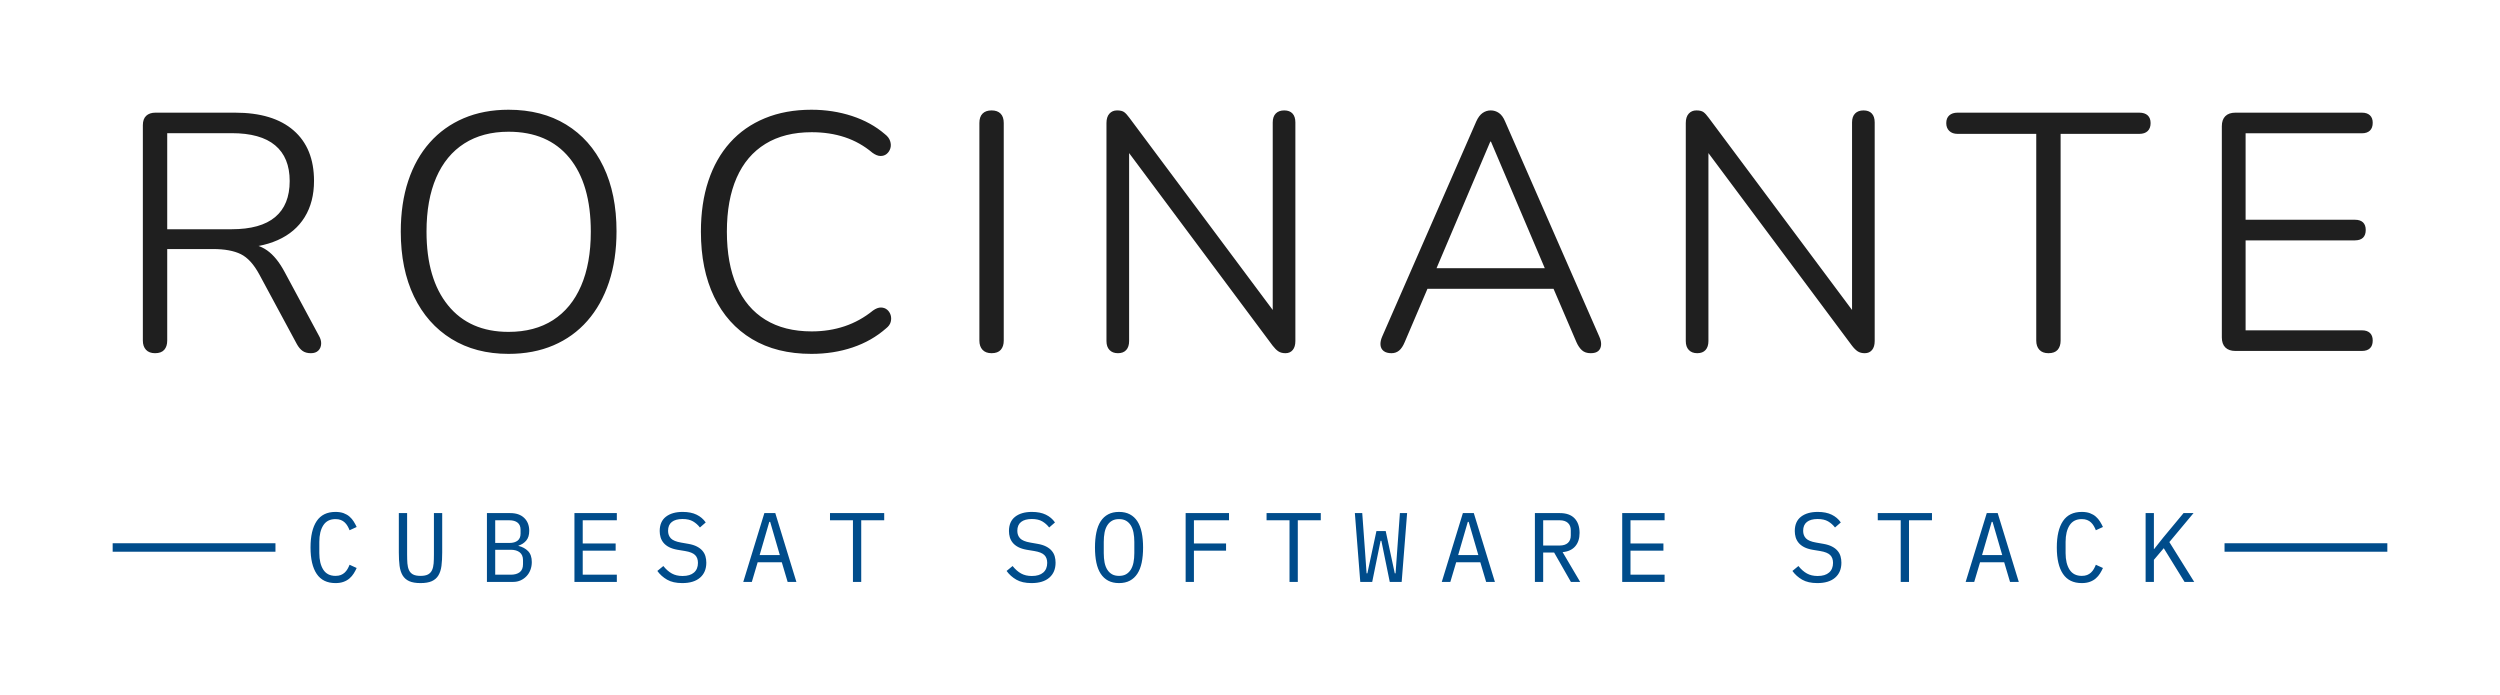
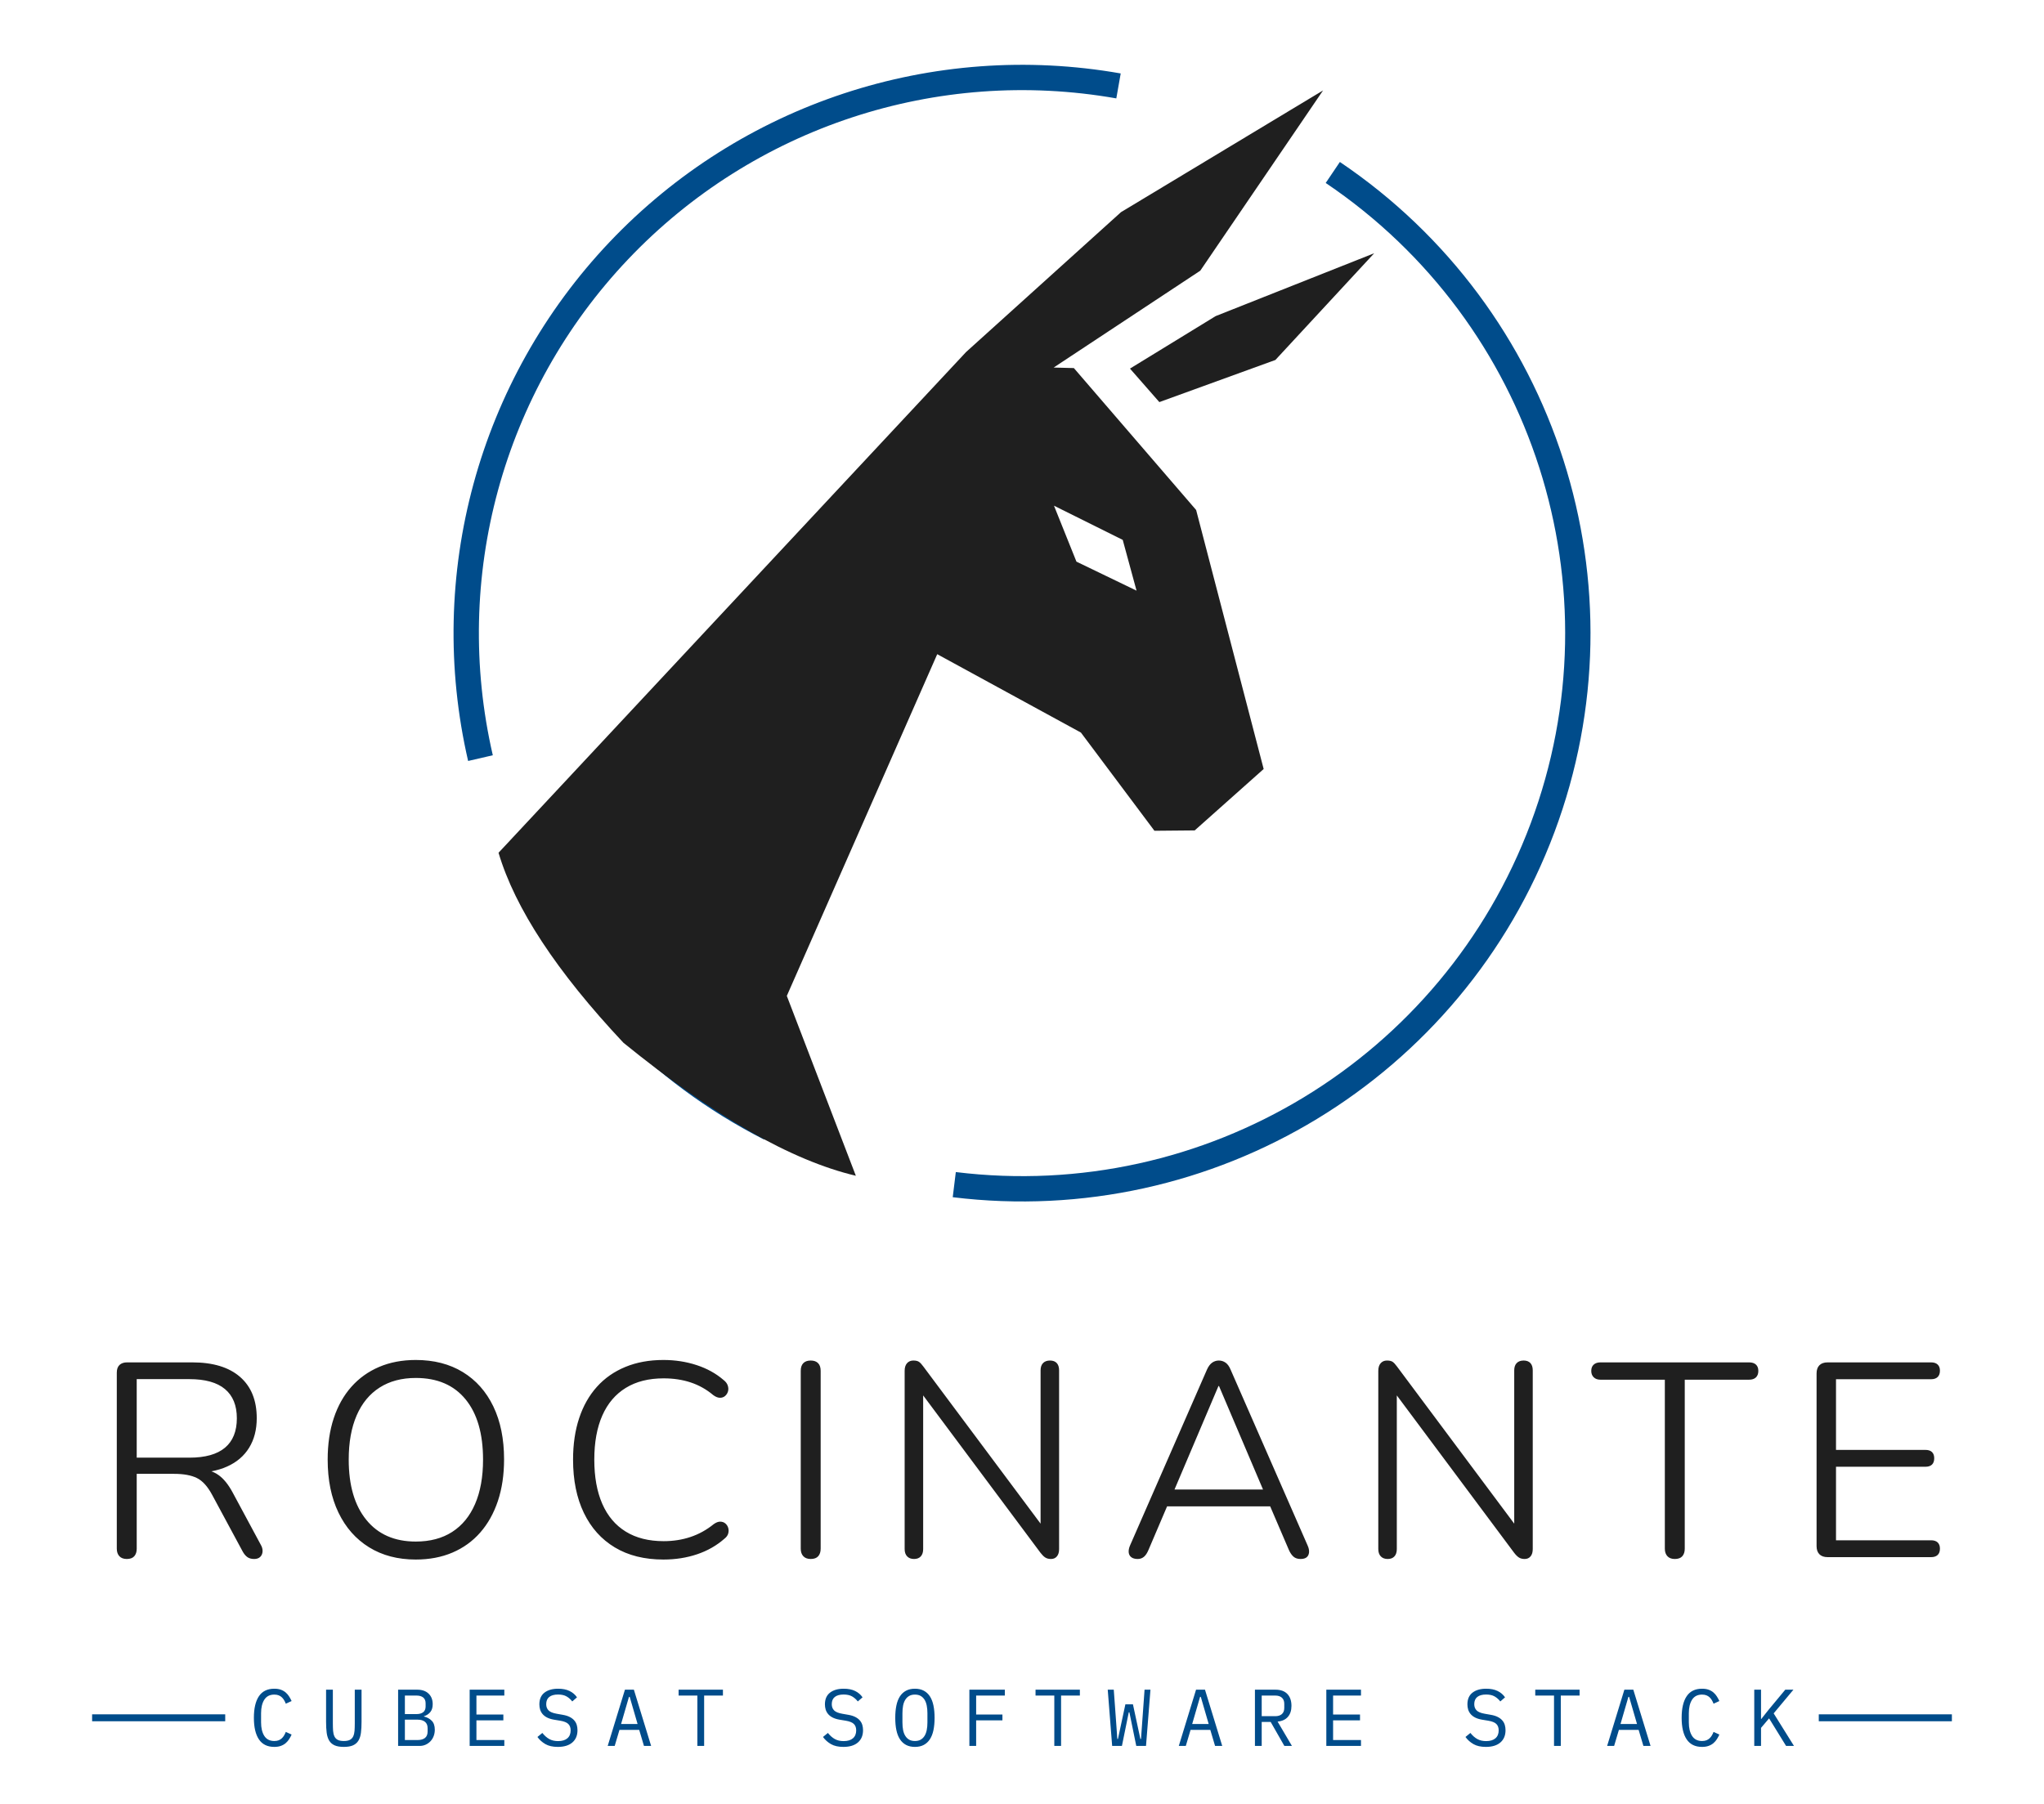
- <svg xmlns="http://www.w3.org/2000/svg" viewBox="0 0 887.6 246.6" role="img" aria-labelledby="title desc">
-   <g transform="translate(443.8 124.6)">
+ <svg xmlns="http://www.w3.org/2000/svg" viewBox="0 0 887.6 783.35" role="img" aria-labelledby="title desc">
+   <g id="symbol">
+     <path id="ring" d="M578.76 74.91 A241.35 241.35 0 0 1 414.39 514.55 M334.23 490.04 A241.35 241.35 0 0 1 225.06 377 M208.64 329.29 A241.35 241.35 0 0 1 485.71 37.32" fill="none" stroke="#004C8B" stroke-width="11" />
+     <path id="head" fill-rule="evenodd" fill="#1F1F1F" d="M216.49 370.4L419.52 152.9L486.79 92.15L574.54 39.27L521.22 117.57L457.54 159.65L466.32 159.87L519.42 221.52L548.74 334.02L518.8 360.69L501.31 360.85L469.39 318.2L406.99 284.15L341.67 432.57L371.65 510.7C343.59 504.07 309.95 484.81 270.71 452.91C241.73 422.05 223.65 394.54 216.49 370.4Z M457.69 219.65L487.54 234.5L493.54 256.55L467.44 243.95Z" />
+     <path id="ear" fill="#1F1F1F" d="M490.69 160.1L527.89 137.3L596.74 110L553.84 156.35L503.44 174.65Z" />
+   </g>
+   <g transform="translate(443.8 676.35)">
    <g id="wordmark">
      <path id="word" fill="#1F1F1F" transform="translate(-403.8 0)" d="M15.05 0.8Q12.97 0.8 11.84 -0.4Q10.72 -1.6 10.72 -3.68V-80.16Q10.72 -82.36 11.9 -83.48Q13.09 -84.6 15.17 -84.6H43.46Q56.99 -84.6 64.24 -78.29Q71.49 -71.98 71.49 -60.37Q71.49 -52.89 68.18 -47.52Q64.88 -42.15 58.6 -39.35Q52.31 -36.54 43.46 -36.54L44.7 -38.11H46.71Q51.39 -38.11 54.82 -35.71Q58.24 -33.31 61.08 -27.99L73.2 -5.46Q74.1 -3.95 74.02 -2.49Q73.94 -1.03 73 -0.11Q72.06 0.8 70.38 0.8Q68.55 0.8 67.4 -0.03Q66.26 -0.86 65.4 -2.42L52.11 -27.08Q49.17 -32.56 45.49 -34.37Q41.81 -36.18 35.61 -36.18H19.37V-3.68Q19.37 -1.6 18.31 -0.4Q17.25 0.8 15.05 0.8ZM19.37 -43.21H42.23Q52.54 -43.21 57.69 -47.53Q62.85 -51.85 62.85 -60.33Q62.85 -68.68 57.69 -73Q52.54 -77.32 42.23 -77.32H19.37ZM140.55 1.04Q128.86 1.04 120.27 -4.28Q111.67 -9.6 106.98 -19.34Q102.29 -29.08 102.29 -42.36Q102.29 -52.4 104.94 -60.38Q107.59 -68.36 112.58 -73.98Q117.56 -79.6 124.63 -82.62Q131.71 -85.64 140.55 -85.64Q152.37 -85.64 160.98 -80.38Q169.59 -75.12 174.24 -65.44Q178.89 -55.76 178.89 -42.48Q178.89 -32.44 176.21 -24.4Q173.52 -16.36 168.53 -10.68Q163.55 -5 156.47 -1.98Q149.4 1.04 140.55 1.04ZM140.55 -6.77Q149.84 -6.77 156.35 -10.95Q162.87 -15.14 166.31 -23.11Q169.76 -31.08 169.76 -42.36Q169.76 -59.26 162.17 -68.54Q154.58 -77.83 140.55 -77.83Q131.39 -77.83 124.86 -73.67Q118.32 -69.5 114.87 -61.55Q111.43 -53.6 111.43 -42.36Q111.43 -25.58 119.08 -16.18Q126.73 -6.77 140.55 -6.77ZM248.09 1.04Q235.75 1.04 226.99 -4.22Q218.23 -9.48 213.54 -19.22Q208.85 -28.96 208.85 -42.36Q208.85 -52.4 211.5 -60.38Q214.15 -68.36 219.2 -73.98Q224.24 -79.6 231.56 -82.62Q238.87 -85.64 248.09 -85.64Q255.7 -85.64 262.49 -83.42Q269.28 -81.19 274.16 -76.98Q275.59 -75.89 276.03 -74.53Q276.48 -73.16 276.12 -71.96Q275.76 -70.76 274.84 -69.98Q273.93 -69.21 272.61 -69.22Q271.29 -69.24 269.74 -70.37Q265.32 -74.1 259.94 -75.88Q254.57 -77.66 248.18 -77.66Q238.48 -77.66 231.75 -73.52Q225.01 -69.38 221.54 -61.49Q218.07 -53.6 218.07 -42.36Q218.07 -31.08 221.54 -23.15Q225.01 -15.22 231.75 -11.08Q238.48 -6.94 248.18 -6.94Q254.45 -6.94 259.91 -8.78Q265.36 -10.62 269.95 -14.35Q271.49 -15.44 272.78 -15.42Q274.06 -15.39 274.95 -14.66Q275.84 -13.92 276.21 -12.76Q276.57 -11.6 276.24 -10.32Q275.91 -9.04 274.61 -8.03Q269.5 -3.53 262.72 -1.25Q255.94 1.04 248.09 1.04ZM312.05 0.8Q309.97 0.8 308.84 -0.4Q307.72 -1.6 307.72 -3.68V-80.92Q307.72 -83.12 308.84 -84.26Q309.97 -85.4 312.05 -85.4Q314.13 -85.4 315.25 -84.26Q316.37 -83.12 316.37 -80.92V-3.68Q316.37 -1.6 315.31 -0.4Q314.25 0.8 312.05 0.8ZM356.92 0.8Q355 0.8 353.92 -0.34Q352.84 -1.47 352.84 -3.51V-80.92Q352.84 -83.08 353.88 -84.24Q354.92 -85.4 356.6 -85.4Q358.26 -85.4 359.1 -84.81Q359.93 -84.22 360.99 -82.76L414.68 -10.78H411.87V-81.13Q411.87 -83.2 412.95 -84.3Q414.03 -85.4 415.95 -85.4Q417.87 -85.4 418.89 -84.3Q419.91 -83.2 419.91 -81.13V-3.51Q419.91 -1.47 418.97 -0.34Q418.03 0.8 416.4 0.8Q414.89 0.8 413.89 0.15Q412.9 -0.5 411.84 -1.88L358.19 -73.86H360.88V-3.51Q360.88 -1.47 359.86 -0.34Q358.84 0.8 356.92 0.8ZM454.04 0.8Q452.26 0.8 451.26 0.03Q450.26 -0.74 450.13 -2.1Q450.01 -3.47 450.74 -5.13L484.14 -81.5Q485.07 -83.57 486.39 -84.49Q487.72 -85.4 489.27 -85.4Q490.86 -85.4 492.18 -84.49Q493.5 -83.57 494.36 -81.5L527.8 -5.13Q528.57 -3.47 528.45 -2.08Q528.32 -0.7 527.42 0.05Q526.52 0.8 524.78 0.8Q522.82 0.8 521.67 -0.23Q520.51 -1.27 519.69 -3.14L510.64 -24.23L515.02 -22.06H463.28L467.73 -24.23L458.73 -3.14Q457.87 -1.07 456.73 -0.13Q455.6 0.8 454.04 0.8ZM489.11 -74.32 469.26 -27.57 466.45 -29.38H511.84L509.23 -27.57L489.35 -74.32ZM562.6 0.8Q560.68 0.8 559.6 -0.34Q558.52 -1.47 558.52 -3.51V-80.92Q558.52 -83.08 559.56 -84.24Q560.6 -85.4 562.28 -85.4Q563.94 -85.4 564.78 -84.81Q565.61 -84.22 566.67 -82.76L620.36 -10.78H617.55V-81.13Q617.55 -83.2 618.63 -84.3Q619.71 -85.4 621.63 -85.4Q623.55 -85.4 624.57 -84.3Q625.59 -83.2 625.59 -81.13V-3.51Q625.59 -1.47 624.65 -0.34Q623.71 0.8 622.08 0.8Q620.57 0.8 619.57 0.15Q618.58 -0.5 617.52 -1.88L563.87 -73.86H566.56V-3.51Q566.56 -1.47 565.54 -0.34Q564.52 0.8 562.6 0.8ZM687.27 0.8Q685.19 0.8 684.07 -0.4Q682.95 -1.6 682.95 -3.68V-77.07H655.02Q653.15 -77.07 652.08 -78.11Q651 -79.14 651 -80.89Q651 -82.69 652.08 -83.64Q653.15 -84.6 655.02 -84.6H719.53Q721.47 -84.6 722.51 -83.64Q723.55 -82.69 723.55 -80.89Q723.55 -79.07 722.51 -78.07Q721.47 -77.07 719.53 -77.07H691.6V-3.68Q691.6 -1.6 690.54 -0.4Q689.48 0.8 687.27 0.8ZM753.65 0Q751.33 0 750.08 -1.24Q748.84 -2.48 748.84 -4.8V-79.8Q748.84 -82.12 750.08 -83.36Q751.33 -84.6 753.65 -84.6H798.59Q800.42 -84.6 801.42 -83.66Q802.41 -82.73 802.41 -81.02Q802.41 -79.19 801.42 -78.24Q800.42 -77.28 798.59 -77.28H757.28V-46.58H796.11Q797.98 -46.58 798.96 -45.65Q799.93 -44.71 799.93 -42.96Q799.93 -41.13 798.96 -40.2Q797.98 -39.26 796.11 -39.26H757.28V-7.32H798.59Q800.42 -7.32 801.42 -6.39Q802.41 -5.45 802.41 -3.7Q802.41 -1.87 801.42 -0.94Q800.42 0 798.59 0Z" />
      <path id="subtitle" fill="#004C8B" transform="translate(-336 82)" d="M11.31 0.42Q6.83 0.42 4.64 -2.84Q2.45 -6.09 2.45 -12.22Q2.45 -18.34 4.64 -21.6Q6.83 -24.85 11.31 -24.85Q12.99 -24.85 14.21 -24.4Q15.44 -23.94 16.31 -23.17Q17.19 -22.4 17.78 -21.44Q18.38 -20.48 18.83 -19.5L16.31 -18.34Q16 -19.15 15.58 -19.86Q15.16 -20.58 14.58 -21.12Q14 -21.67 13.21 -21.98Q12.43 -22.3 11.31 -22.3Q8.4 -22.3 6.98 -20.09Q5.57 -17.89 5.57 -14.21V-10.22Q5.57 -6.55 6.98 -4.34Q8.4 -2.14 11.31 -2.14Q12.43 -2.14 13.21 -2.45Q14 -2.77 14.58 -3.31Q15.16 -3.85 15.58 -4.57Q16 -5.29 16.31 -6.09L18.83 -4.94Q18.38 -3.92 17.78 -2.98Q17.19 -2.03 16.31 -1.26Q15.44 -0.49 14.21 -0.04Q12.99 0.42 11.31 0.42ZM36.74 -24.43V-9.77Q36.74 -7.98 36.84 -6.58Q36.95 -5.18 37.41 -4.18Q37.86 -3.19 38.82 -2.66Q39.79 -2.14 41.5 -2.14Q43.22 -2.14 44.18 -2.66Q45.14 -3.19 45.59 -4.18Q46.05 -5.18 46.16 -6.58Q46.26 -7.98 46.26 -9.77V-24.43H49.2V-10.47Q49.2 -7.74 48.94 -5.71Q48.68 -3.68 47.85 -2.31Q47.03 -0.95 45.51 -0.26Q43.99 0.42 41.5 0.42Q39.02 0.42 37.49 -0.26Q35.97 -0.95 35.15 -2.31Q34.33 -3.68 34.06 -5.71Q33.8 -7.74 33.8 -10.47V-24.43ZM65.08 -24.43H73.38Q76.53 -24.43 78.31 -22.72Q80.1 -21 80.1 -18.13Q80.1 -15.93 79.03 -14.67Q77.96 -13.41 76.28 -12.88V-12.78Q78.35 -12.29 79.68 -10.94Q81.01 -9.59 81.01 -7.04Q81.01 -5.57 80.52 -4.27Q80.03 -2.98 79.13 -2.03Q78.24 -1.09 77.03 -0.54Q75.83 0 74.43 0H65.08ZM73.55 -2.56Q75.58 -2.56 76.74 -3.46Q77.89 -4.38 77.89 -6.27V-7.7Q77.89 -9.56 76.74 -10.48Q75.58 -11.41 73.55 -11.41H68.02V-2.56ZM73.06 -13.83Q74.92 -13.83 75.97 -14.65Q77.02 -15.47 77.02 -17.15V-18.52Q77.02 -20.2 75.97 -21.04Q74.92 -21.88 73.06 -21.88H68.02V-13.83ZM96.15 0V-24.43H111.2V-21.88H99.09V-13.65H110.78V-11.1H99.09V-2.56H111.2V0ZM134.43 0.42Q131.14 0.42 129.04 -0.79Q126.94 -2 125.58 -3.89L127.71 -5.64Q129.15 -3.85 130.74 -2.98Q132.33 -2.1 134.54 -2.1Q137.2 -2.1 138.6 -3.33Q140 -4.55 140 -6.76Q140 -8.54 138.98 -9.54Q137.97 -10.54 135.45 -10.96L132.72 -11.41Q130.93 -11.73 129.72 -12.36Q128.52 -12.99 127.78 -13.88Q127.05 -14.77 126.73 -15.84Q126.42 -16.91 126.42 -18.06Q126.42 -21.42 128.62 -23.14Q130.83 -24.85 134.57 -24.85Q137.51 -24.85 139.52 -23.87Q141.54 -22.89 142.76 -21.11L140.7 -19.32Q139.68 -20.65 138.25 -21.49Q136.81 -22.33 134.54 -22.33Q132.05 -22.33 130.72 -21.28Q129.39 -20.23 129.39 -18.13Q129.39 -16.49 130.39 -15.45Q131.39 -14.42 133.98 -13.97L136.6 -13.51Q138.39 -13.2 139.61 -12.57Q140.84 -11.94 141.59 -11.06Q142.34 -10.19 142.66 -9.1Q142.97 -8.02 142.97 -6.83Q142.97 -3.43 140.75 -1.51Q138.53 0.42 134.43 0.42ZM171.84 0 169.77 -6.97H161.2L159.13 0H156.09L163.58 -24.43H167.46L174.95 0ZM165.64 -21.32H165.33L161.9 -9.52H169.07ZM197.97 -21.88V0H195.03V-21.88H186.88V-24.43H206.13V-21.88ZM258.43 0.42Q255.14 0.42 253.04 -0.79Q250.94 -2 249.58 -3.89L251.71 -5.64Q253.15 -3.85 254.74 -2.98Q256.33 -2.1 258.54 -2.1Q261.2 -2.1 262.6 -3.33Q264 -4.55 264 -6.76Q264 -8.54 262.98 -9.54Q261.97 -10.54 259.45 -10.96L256.72 -11.41Q254.93 -11.73 253.72 -12.36Q252.52 -12.99 251.78 -13.88Q251.05 -14.77 250.73 -15.84Q250.42 -16.91 250.42 -18.06Q250.42 -21.42 252.62 -23.14Q254.83 -24.85 258.57 -24.85Q261.51 -24.85 263.52 -23.87Q265.54 -22.89 266.76 -21.11L264.7 -19.32Q263.68 -20.65 262.25 -21.49Q260.81 -22.33 258.54 -22.33Q256.05 -22.33 254.72 -21.28Q253.39 -20.23 253.39 -18.13Q253.39 -16.49 254.39 -15.45Q255.39 -14.42 257.98 -13.97L260.6 -13.51Q262.39 -13.2 263.61 -12.57Q264.84 -11.94 265.59 -11.06Q266.34 -10.19 266.66 -9.1Q266.97 -8.02 266.97 -6.83Q266.97 -3.43 264.75 -1.51Q262.53 0.42 258.43 0.42ZM289.5 0.42Q287.26 0.42 285.65 -0.44Q284.04 -1.3 282.99 -2.91Q281.94 -4.52 281.45 -6.86Q280.96 -9.21 280.96 -12.22Q280.96 -15.19 281.45 -17.55Q281.94 -19.92 282.99 -21.53Q284.04 -23.14 285.65 -23.99Q287.26 -24.85 289.5 -24.85Q291.74 -24.85 293.35 -23.99Q294.96 -23.14 296.01 -21.53Q297.06 -19.92 297.55 -17.55Q298.04 -15.19 298.04 -12.22Q298.04 -9.21 297.55 -6.86Q297.06 -4.52 296.01 -2.91Q294.96 -1.3 293.35 -0.44Q291.74 0.42 289.5 0.42ZM289.5 -2.14Q290.97 -2.14 291.99 -2.71Q293 -3.29 293.67 -4.34Q294.33 -5.39 294.63 -6.88Q294.93 -8.37 294.93 -10.22V-14.21Q294.93 -16.03 294.63 -17.54Q294.33 -19.04 293.67 -20.09Q293 -21.14 291.99 -21.72Q290.97 -22.3 289.5 -22.3Q288.03 -22.3 287.02 -21.72Q286 -21.14 285.34 -20.09Q284.67 -19.04 284.37 -17.54Q284.08 -16.03 284.08 -14.21V-10.22Q284.08 -8.37 284.37 -6.88Q284.67 -5.39 285.34 -4.34Q286 -3.29 287.02 -2.71Q288.03 -2.14 289.5 -2.14ZM313.15 0V-24.43H328.55V-21.88H316.09V-13.65H327.5V-11.1H316.09V0ZM352.97 -21.88V0H350.03V-21.88H341.88V-24.43H361.13V-21.88ZM375.15 0 373.23 -24.43H375.85L376.87 -10.43L377.39 -3.05H377.67L380.89 -18.06H384.18L387.4 -3.05H387.68L388.21 -10.43L389.22 -24.43H391.78L389.85 0H385.62L382.64 -14.6H382.36L379.39 0ZM419.84 0 417.77 -6.97H409.2L407.13 0H404.09L411.58 -24.43H415.46L422.95 0ZM413.64 -21.32H413.33L409.9 -9.52H417.07ZM440.09 0H437.15V-24.43H446.04Q449.44 -24.43 451.22 -22.58Q453.01 -20.72 453.01 -17.4Q453.01 -14.42 451.47 -12.64Q449.93 -10.85 446.99 -10.57L453.22 0H449.93L443.98 -10.43H440.09ZM445.97 -12.92Q447.83 -12.92 448.86 -13.84Q449.89 -14.77 449.89 -16.49V-18.31Q449.89 -20.02 448.86 -20.95Q447.83 -21.88 445.97 -21.88H440.09V-12.92ZM468.15 0V-24.43H483.2V-21.88H471.09V-13.65H482.78V-11.1H471.09V-2.56H483.2V0ZM537.43 0.42Q534.14 0.42 532.04 -0.79Q529.94 -2 528.58 -3.89L530.71 -5.64Q532.15 -3.85 533.74 -2.98Q535.33 -2.1 537.54 -2.1Q540.2 -2.1 541.6 -3.33Q543 -4.55 543 -6.76Q543 -8.54 541.98 -9.54Q540.97 -10.54 538.45 -10.96L535.72 -11.41Q533.93 -11.73 532.72 -12.36Q531.52 -12.99 530.78 -13.88Q530.05 -14.77 529.73 -15.84Q529.42 -16.91 529.42 -18.06Q529.42 -21.42 531.62 -23.14Q533.83 -24.85 537.57 -24.85Q540.51 -24.85 542.52 -23.87Q544.54 -22.89 545.76 -21.11L543.7 -19.32Q542.68 -20.65 541.25 -21.49Q539.81 -22.33 537.54 -22.33Q535.05 -22.33 533.72 -21.28Q532.39 -20.23 532.39 -18.13Q532.39 -16.49 533.39 -15.45Q534.39 -14.42 536.98 -13.97L539.6 -13.51Q541.39 -13.2 542.61 -12.57Q543.84 -11.94 544.59 -11.06Q545.34 -10.19 545.66 -9.1Q545.97 -8.02 545.97 -6.83Q545.97 -3.43 543.75 -1.51Q541.53 0.42 537.43 0.42ZM569.97 -21.88V0H567.03V-21.88H558.88V-24.43H578.13V-21.88ZM605.84 0 603.77 -6.97H595.2L593.13 0H590.09L597.58 -24.43H601.46L608.95 0ZM599.64 -21.32H599.33L595.9 -9.52H603.07ZM631.31 0.42Q626.83 0.42 624.64 -2.84Q622.45 -6.09 622.45 -12.22Q622.45 -18.34 624.64 -21.6Q626.83 -24.85 631.31 -24.85Q632.99 -24.85 634.21 -24.4Q635.44 -23.94 636.31 -23.17Q637.19 -22.4 637.78 -21.44Q638.38 -20.48 638.83 -19.5L636.31 -18.34Q636 -19.15 635.58 -19.86Q635.16 -20.58 634.58 -21.12Q634 -21.67 633.21 -21.98Q632.43 -22.3 631.31 -22.3Q628.4 -22.3 626.98 -20.09Q625.57 -17.89 625.57 -14.21V-10.22Q625.57 -6.55 626.98 -4.34Q628.4 -2.14 631.31 -2.14Q632.43 -2.14 633.21 -2.45Q634 -2.77 634.58 -3.31Q635.16 -3.85 635.58 -4.57Q636 -5.29 636.31 -6.09L638.83 -4.94Q638.38 -3.92 637.78 -2.98Q637.19 -2.03 636.31 -1.26Q635.44 -0.49 634.21 -0.04Q632.99 0.42 631.31 0.42ZM660.42 -11.97 656.92 -7.84V0H653.98V-24.43H656.92V-11.69H657.02L660.24 -15.75L667.45 -24.43H670.99L662.41 -14.14L671.23 0H667.8Z" />
      <path id="rules" d="M-403.8 69.78 H-346 M346 69.78 H403.8" fill="none" stroke="#004C8B" stroke-width="3.01" />
    </g>
  </g>
</svg>
